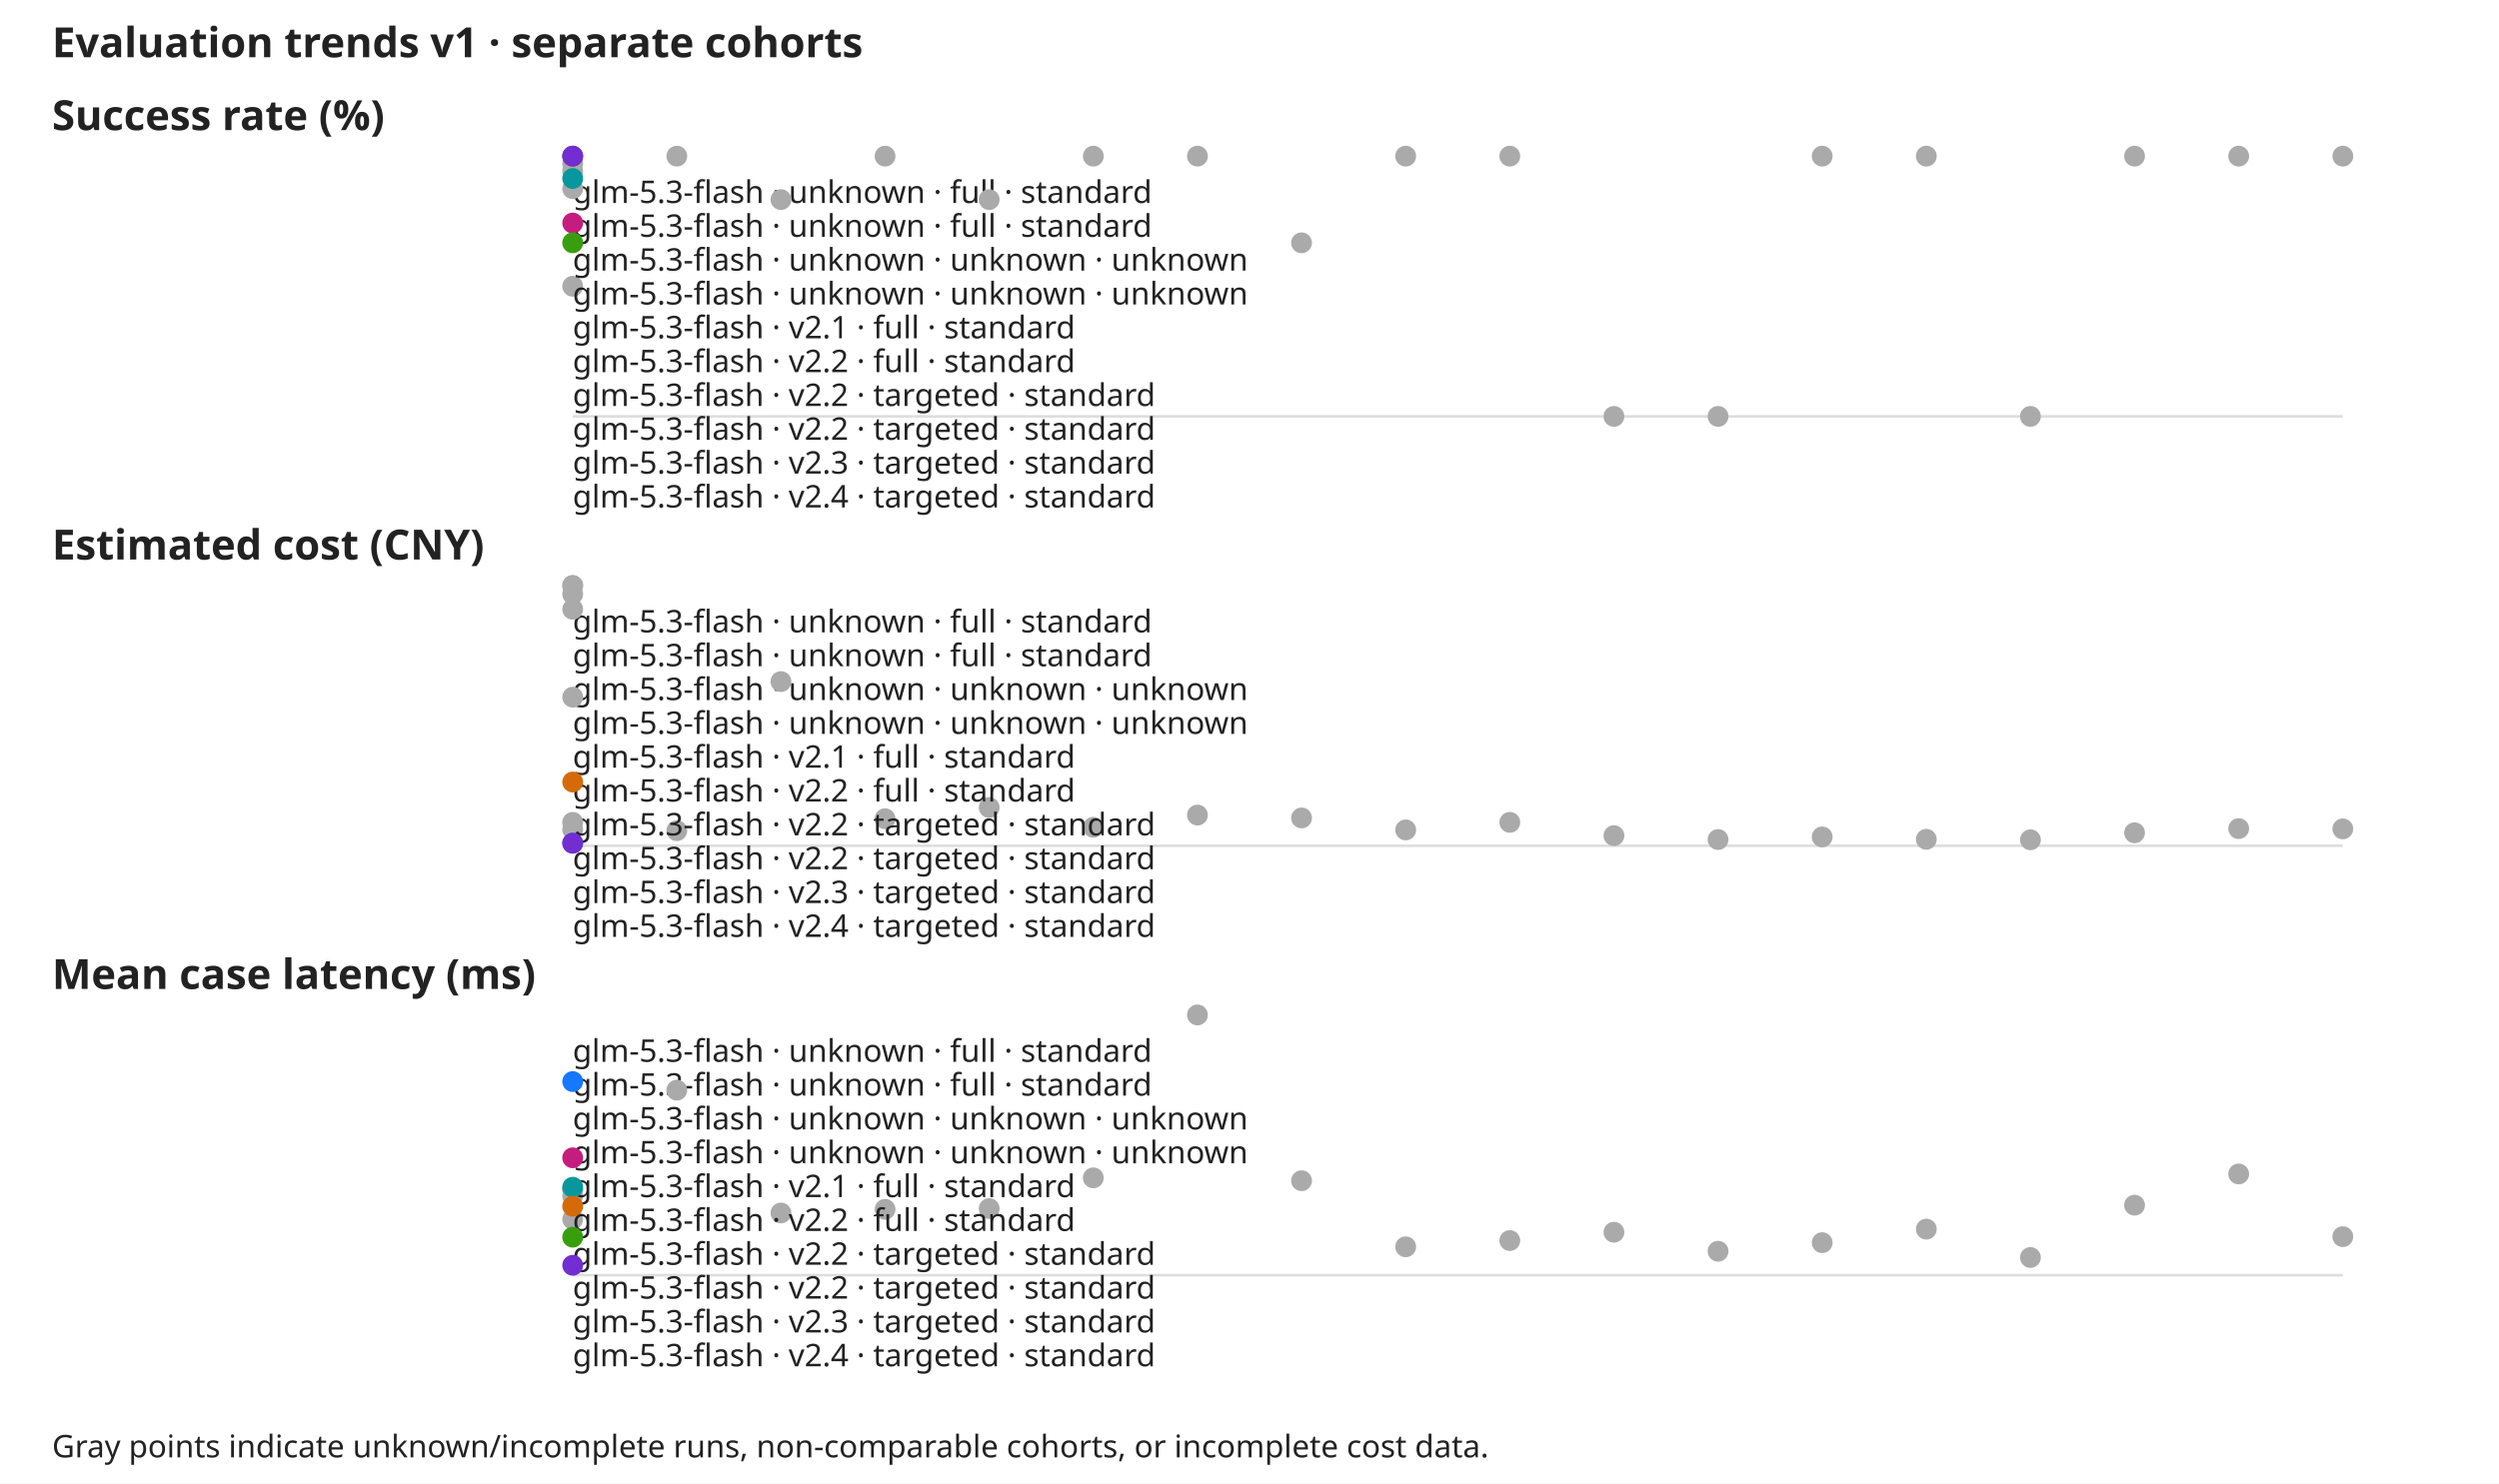
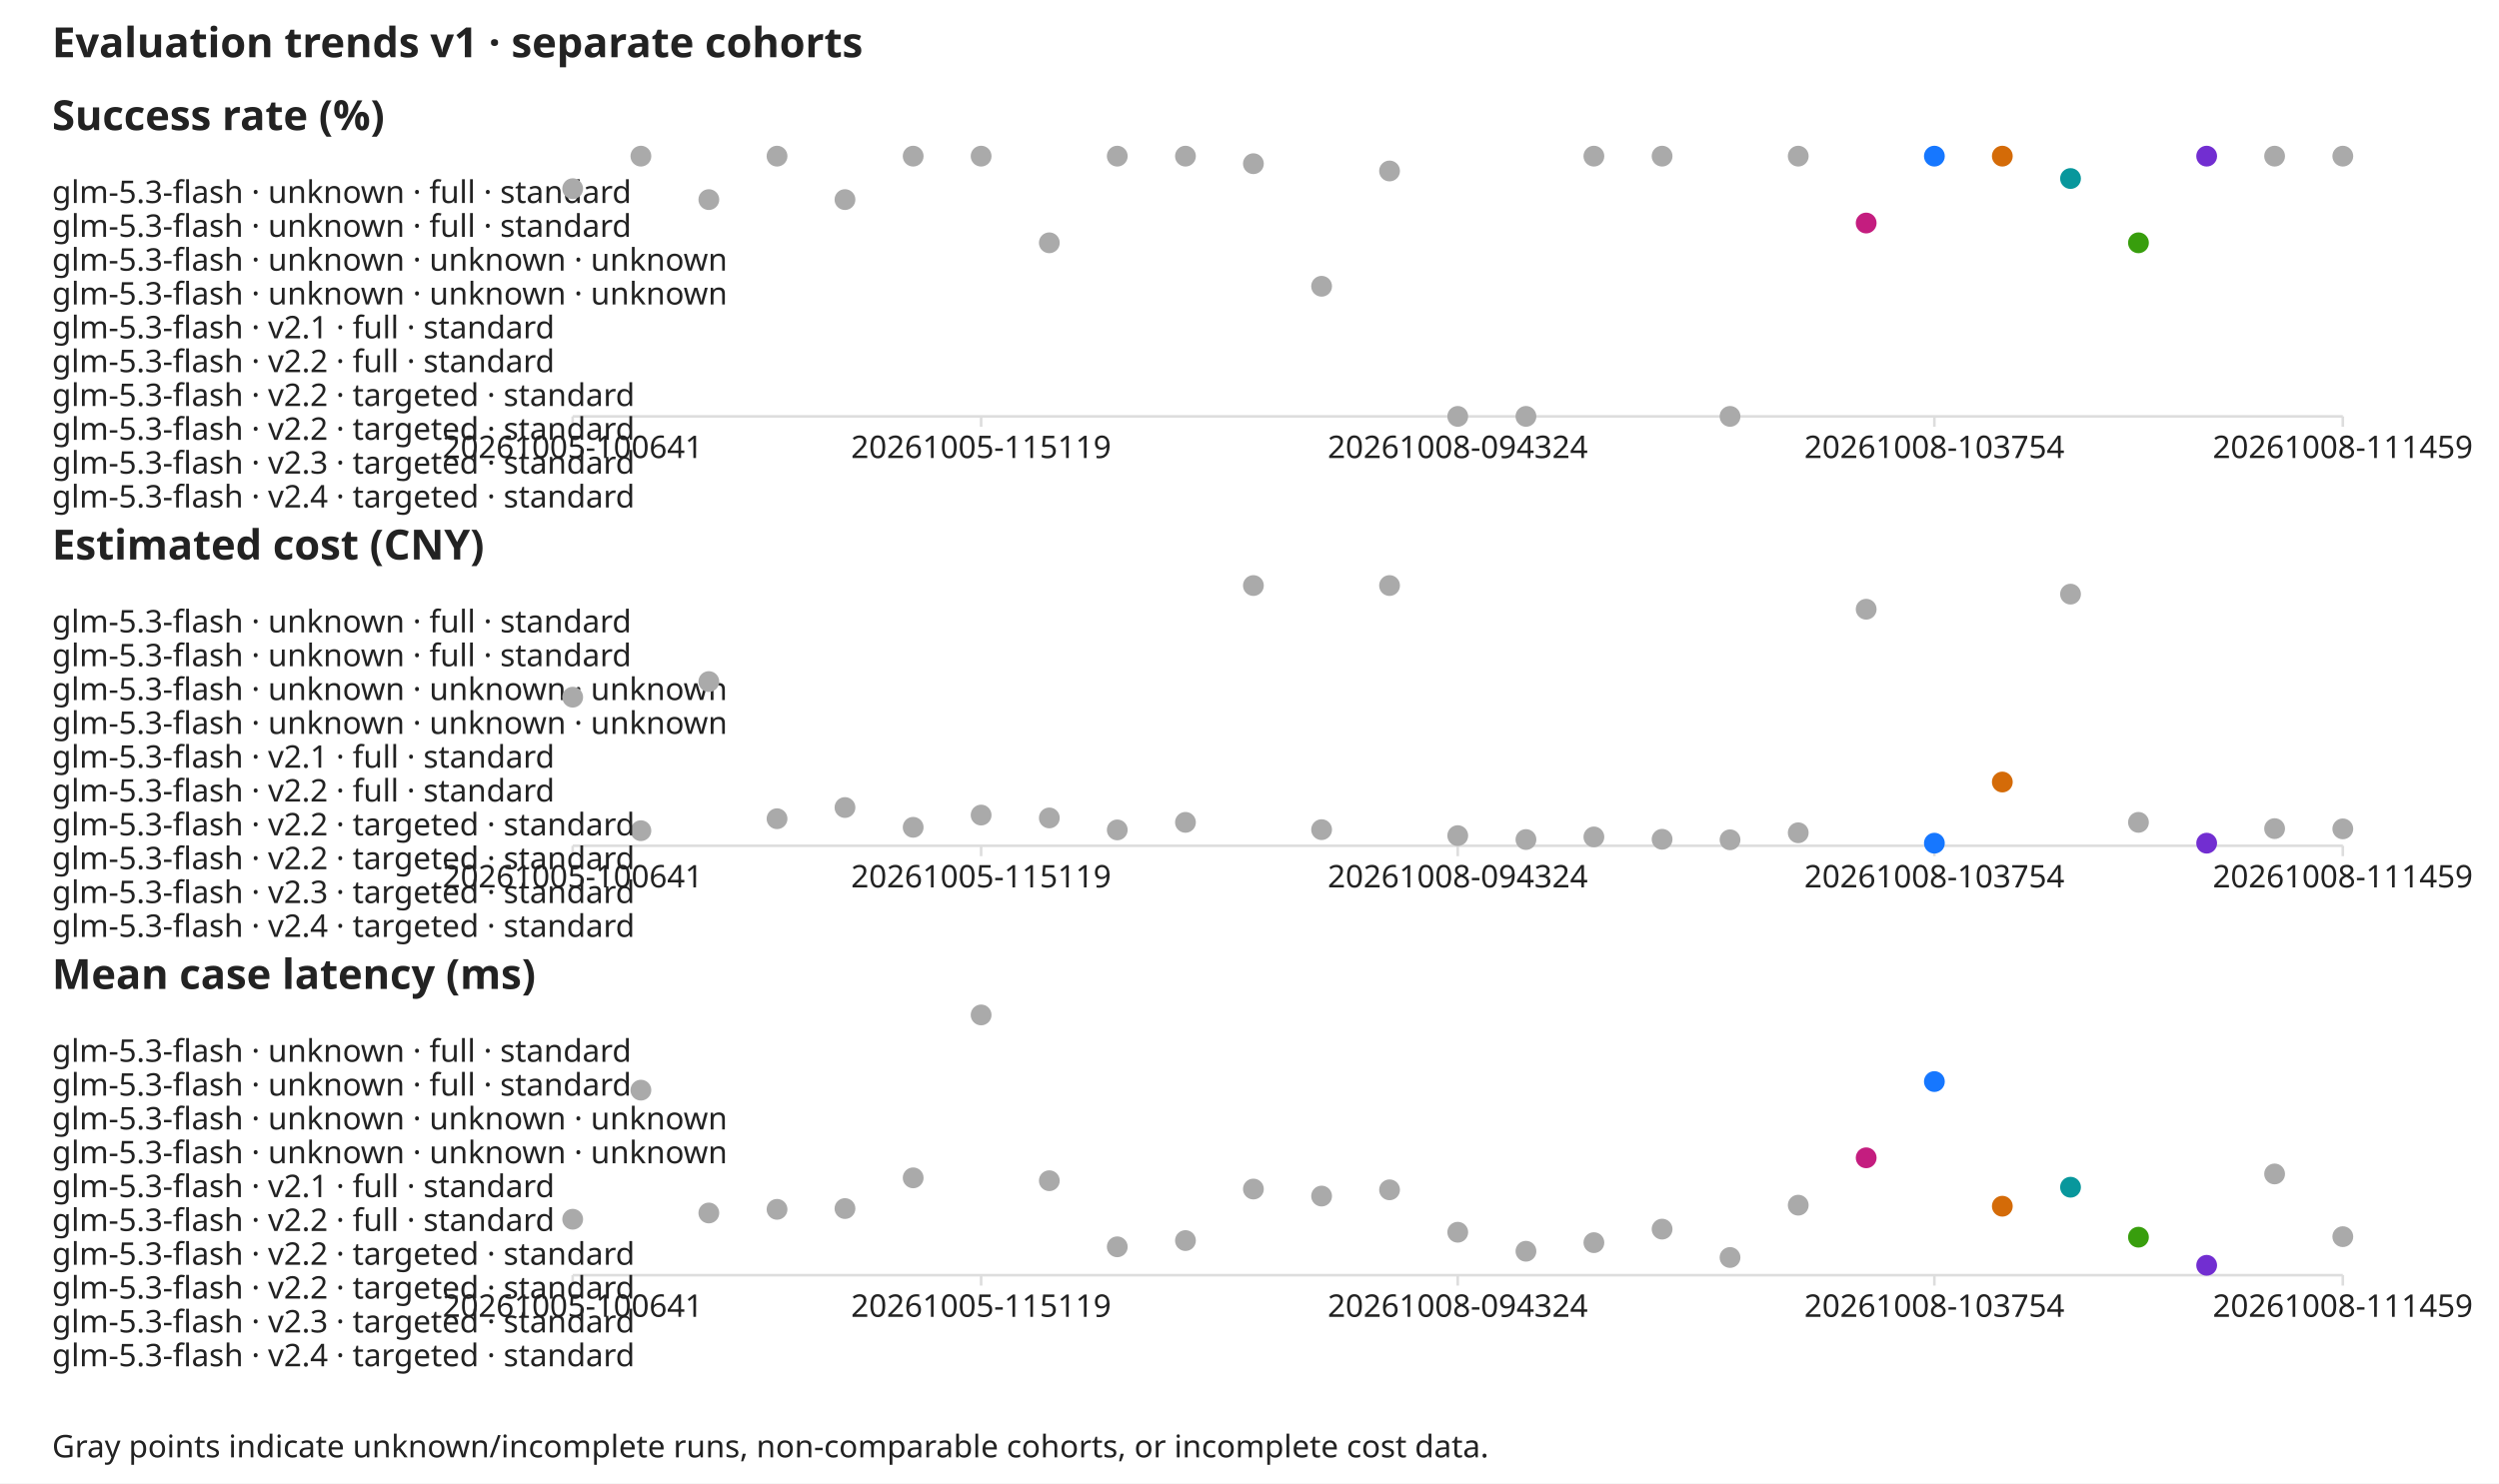
<svg xmlns="http://www.w3.org/2000/svg" width="960" height="570" viewBox="0 0 960 570">
  <rect width="100%" height="100%" fill="white" />
  <style>text{font:12px sans-serif;fill:#222}.title{font-size:16px;font-weight:bold}.grid{stroke:#ddd;stroke-width:1}</style>
  <text x="20" y="22" class="title">Evaluation trends v1 · separate cohorts</text>
  <text x="20" y="50" class="title">Success rate (%)</text>
  <line x1="220" y1="160" x2="900" y2="160" class="grid" />
-   <circle cx="220.0" cy="65.7" r="4" fill="#aaa" />
-   <text x="220" y="78" fill="#1677ff">glm-5.3-flash · unknown · full · standard</text>
-   <circle cx="220.0" cy="62.9" r="4" fill="#aaa" />
-   <text x="220" y="91" fill="#d46b08">glm-5.3-flash · unknown · full · standard</text>
-   <circle cx="220.0" cy="110.0" r="4" fill="#aaa" />
-   <text x="220" y="104" fill="#389e0d">glm-5.3-flash · unknown · unknown · unknown</text>
+   <line x1="220.0" y1="160" x2="220.0" y2="164" class="grid" />
+   <text x="220.0" y="176" text-anchor="middle">20261005-100641</text>
+   <line x1="376.9" y1="160" x2="376.9" y2="164" class="grid" />
+   <text x="376.9" y="176" text-anchor="middle">20261005-115119</text>
+   <line x1="560.0" y1="160" x2="560.0" y2="164" class="grid" />
+   <text x="560.0" y="176" text-anchor="middle">20261008-094324</text>
+   <line x1="743.1" y1="160" x2="743.1" y2="164" class="grid" />
+   <text x="743.1" y="176" text-anchor="middle">20261008-103754</text>
+   <line x1="900.0" y1="160" x2="900.0" y2="164" class="grid" />
+   <text x="900.0" y="176" text-anchor="middle">20261008-111459</text>
+   <circle cx="533.8" cy="65.7" r="4" fill="#aaa" />
+   <text x="20" y="78" fill="#1677ff">glm-5.3-flash · unknown · full · standard</text>
+   <circle cx="481.5" cy="62.9" r="4" fill="#aaa" />
+   <text x="20" y="91" fill="#d46b08">glm-5.3-flash · unknown · full · standard</text>
+   <circle cx="507.7" cy="110.0" r="4" fill="#aaa" />
+   <text x="20" y="104" fill="#389e0d">glm-5.3-flash · unknown · unknown · unknown</text>
  <circle cx="220.0" cy="72.5" r="4" fill="#aaa" />
-   <circle cx="260.0" cy="60.0" r="4" fill="#aaa" />
-   <circle cx="300.0" cy="76.7" r="4" fill="#aaa" />
-   <circle cx="340.0" cy="60.0" r="4" fill="#aaa" />
-   <circle cx="380.0" cy="76.7" r="4" fill="#aaa" />
-   <circle cx="420.0" cy="60.0" r="4" fill="#aaa" />
-   <circle cx="460.0" cy="60.0" r="4" fill="#aaa" />
-   <circle cx="500.0" cy="93.3" r="4" fill="#aaa" />
-   <circle cx="540.0" cy="60.0" r="4" fill="#aaa" />
-   <circle cx="580.0" cy="60.0" r="4" fill="#aaa" />
-   <circle cx="620.0" cy="160.0" r="4" fill="#aaa" />
-   <circle cx="660.0" cy="160.0" r="4" fill="#aaa" />
-   <circle cx="700.0" cy="60.0" r="4" fill="#aaa" />
-   <circle cx="740.0" cy="60.0" r="4" fill="#aaa" />
-   <circle cx="780.0" cy="160.0" r="4" fill="#aaa" />
-   <circle cx="820.0" cy="60.0" r="4" fill="#aaa" />
-   <circle cx="860.0" cy="60.0" r="4" fill="#aaa" />
+   <circle cx="246.2" cy="60.0" r="4" fill="#aaa" />
+   <circle cx="272.3" cy="76.7" r="4" fill="#aaa" />
+   <circle cx="298.5" cy="60.0" r="4" fill="#aaa" />
+   <circle cx="324.6" cy="76.7" r="4" fill="#aaa" />
+   <circle cx="350.8" cy="60.0" r="4" fill="#aaa" />
+   <circle cx="376.9" cy="60.0" r="4" fill="#aaa" />
+   <circle cx="403.1" cy="93.3" r="4" fill="#aaa" />
+   <circle cx="429.2" cy="60.0" r="4" fill="#aaa" />
+   <circle cx="455.4" cy="60.0" r="4" fill="#aaa" />
+   <circle cx="560.0" cy="160.0" r="4" fill="#aaa" />
+   <circle cx="586.2" cy="160.0" r="4" fill="#aaa" />
+   <circle cx="612.3" cy="60.0" r="4" fill="#aaa" />
+   <circle cx="638.5" cy="60.0" r="4" fill="#aaa" />
+   <circle cx="664.6" cy="160.0" r="4" fill="#aaa" />
+   <circle cx="690.8" cy="60.0" r="4" fill="#aaa" />
+   <circle cx="873.8" cy="60.0" r="4" fill="#aaa" />
  <circle cx="900.0" cy="60.0" r="4" fill="#aaa" />
-   <text x="220" y="117" fill="#722ed1">glm-5.3-flash · unknown · unknown · unknown</text>
-   <circle cx="220.0" cy="85.7" r="4" fill="#c41d7f" />
-   <text x="220" y="130" fill="#c41d7f">glm-5.3-flash · v2.1 · full · standard</text>
-   <circle cx="220.0" cy="68.6" r="4" fill="#08979c" />
-   <text x="220" y="143" fill="#08979c">glm-5.3-flash · v2.2 · full · standard</text>
-   <circle cx="220.0" cy="60.0" r="4" fill="#1677ff" />
-   <text x="220" y="156" fill="#1677ff">glm-5.3-flash · v2.2 · targeted · standard</text>
-   <circle cx="220.0" cy="60.0" r="4" fill="#d46b08" />
-   <text x="220" y="169" fill="#d46b08">glm-5.3-flash · v2.2 · targeted · standard</text>
-   <circle cx="220.0" cy="93.3" r="4" fill="#389e0d" />
-   <text x="220" y="182" fill="#389e0d">glm-5.3-flash · v2.3 · targeted · standard</text>
-   <circle cx="220.0" cy="60.0" r="4" fill="#722ed1" />
-   <text x="220" y="195" fill="#722ed1">glm-5.3-flash · v2.4 · targeted · standard</text>
+   <text x="20" y="117" fill="#722ed1">glm-5.3-flash · unknown · unknown · unknown</text>
+   <circle cx="716.9" cy="85.7" r="4" fill="#c41d7f" />
+   <text x="20" y="130" fill="#c41d7f">glm-5.3-flash · v2.1 · full · standard</text>
+   <circle cx="795.4" cy="68.6" r="4" fill="#08979c" />
+   <text x="20" y="143" fill="#08979c">glm-5.3-flash · v2.2 · full · standard</text>
+   <circle cx="743.1" cy="60.0" r="4" fill="#1677ff" />
+   <text x="20" y="156" fill="#1677ff">glm-5.3-flash · v2.2 · targeted · standard</text>
+   <circle cx="769.2" cy="60.0" r="4" fill="#d46b08" />
+   <text x="20" y="169" fill="#d46b08">glm-5.3-flash · v2.2 · targeted · standard</text>
+   <circle cx="821.5" cy="93.3" r="4" fill="#389e0d" />
+   <text x="20" y="182" fill="#389e0d">glm-5.3-flash · v2.3 · targeted · standard</text>
+   <circle cx="847.7" cy="60.0" r="4" fill="#722ed1" />
+   <text x="20" y="195" fill="#722ed1">glm-5.3-flash · v2.4 · targeted · standard</text>
  <text x="20" y="215" class="title">Estimated cost (CNY)</text>
  <line x1="220" y1="325" x2="900" y2="325" class="grid" />
-   <circle cx="220.0" cy="225.0" r="4" fill="#aaa" />
-   <text x="220" y="243" fill="#1677ff">glm-5.3-flash · unknown · full · standard</text>
-   <circle cx="220.0" cy="225.0" r="4" fill="#aaa" />
-   <text x="220" y="256" fill="#d46b08">glm-5.3-flash · unknown · full · standard</text>
-   <circle cx="220.0" cy="318.8" r="4" fill="#aaa" />
-   <text x="220" y="269" fill="#389e0d">glm-5.3-flash · unknown · unknown · unknown</text>
+   <line x1="220.0" y1="325" x2="220.0" y2="329" class="grid" />
+   <text x="220.0" y="341" text-anchor="middle">20261005-100641</text>
+   <line x1="376.9" y1="325" x2="376.9" y2="329" class="grid" />
+   <text x="376.9" y="341" text-anchor="middle">20261005-115119</text>
+   <line x1="560.0" y1="325" x2="560.0" y2="329" class="grid" />
+   <text x="560.0" y="341" text-anchor="middle">20261008-094324</text>
+   <line x1="743.1" y1="325" x2="743.1" y2="329" class="grid" />
+   <text x="743.1" y="341" text-anchor="middle">20261008-103754</text>
+   <line x1="900.0" y1="325" x2="900.0" y2="329" class="grid" />
+   <text x="900.0" y="341" text-anchor="middle">20261008-111459</text>
+   <circle cx="533.8" cy="225.0" r="4" fill="#aaa" />
+   <text x="20" y="243" fill="#1677ff">glm-5.3-flash · unknown · full · standard</text>
+   <circle cx="481.5" cy="225.0" r="4" fill="#aaa" />
+   <text x="20" y="256" fill="#d46b08">glm-5.3-flash · unknown · full · standard</text>
+   <circle cx="507.7" cy="318.8" r="4" fill="#aaa" />
+   <text x="20" y="269" fill="#389e0d">glm-5.3-flash · unknown · unknown · unknown</text>
  <circle cx="220.0" cy="267.9" r="4" fill="#aaa" />
-   <circle cx="260.0" cy="319.2" r="4" fill="#aaa" />
-   <circle cx="300.0" cy="261.9" r="4" fill="#aaa" />
-   <circle cx="340.0" cy="314.6" r="4" fill="#aaa" />
-   <circle cx="380.0" cy="310.3" r="4" fill="#aaa" />
-   <circle cx="420.0" cy="317.9" r="4" fill="#aaa" />
-   <circle cx="460.0" cy="313.2" r="4" fill="#aaa" />
-   <circle cx="500.0" cy="314.3" r="4" fill="#aaa" />
-   <circle cx="540.0" cy="318.9" r="4" fill="#aaa" />
-   <circle cx="580.0" cy="316.0" r="4" fill="#aaa" />
-   <circle cx="620.0" cy="321.1" r="4" fill="#aaa" />
-   <circle cx="660.0" cy="322.6" r="4" fill="#aaa" />
-   <circle cx="700.0" cy="321.6" r="4" fill="#aaa" />
-   <circle cx="740.0" cy="322.5" r="4" fill="#aaa" />
-   <circle cx="780.0" cy="322.7" r="4" fill="#aaa" />
-   <circle cx="820.0" cy="320.0" r="4" fill="#aaa" />
-   <circle cx="860.0" cy="318.4" r="4" fill="#aaa" />
+   <circle cx="246.2" cy="319.2" r="4" fill="#aaa" />
+   <circle cx="272.3" cy="261.9" r="4" fill="#aaa" />
+   <circle cx="298.5" cy="314.6" r="4" fill="#aaa" />
+   <circle cx="324.6" cy="310.3" r="4" fill="#aaa" />
+   <circle cx="350.8" cy="317.9" r="4" fill="#aaa" />
+   <circle cx="376.9" cy="313.2" r="4" fill="#aaa" />
+   <circle cx="403.1" cy="314.3" r="4" fill="#aaa" />
+   <circle cx="429.2" cy="318.9" r="4" fill="#aaa" />
+   <circle cx="455.4" cy="316.0" r="4" fill="#aaa" />
+   <circle cx="560.0" cy="321.1" r="4" fill="#aaa" />
+   <circle cx="586.2" cy="322.6" r="4" fill="#aaa" />
+   <circle cx="612.3" cy="321.6" r="4" fill="#aaa" />
+   <circle cx="638.5" cy="322.5" r="4" fill="#aaa" />
+   <circle cx="664.6" cy="322.7" r="4" fill="#aaa" />
+   <circle cx="690.8" cy="320.0" r="4" fill="#aaa" />
+   <circle cx="873.8" cy="318.4" r="4" fill="#aaa" />
  <circle cx="900.0" cy="318.5" r="4" fill="#aaa" />
-   <text x="220" y="282" fill="#722ed1">glm-5.3-flash · unknown · unknown · unknown</text>
-   <circle cx="220.0" cy="234.1" r="4" fill="#aaa" />
-   <text x="220" y="295" fill="#c41d7f">glm-5.3-flash · v2.1 · full · standard</text>
-   <circle cx="220.0" cy="228.3" r="4" fill="#aaa" />
-   <text x="220" y="308" fill="#08979c">glm-5.3-flash · v2.2 · full · standard</text>
-   <circle cx="220.0" cy="324.0" r="4" fill="#1677ff" />
-   <text x="220" y="321" fill="#1677ff">glm-5.3-flash · v2.2 · targeted · standard</text>
-   <circle cx="220.0" cy="300.5" r="4" fill="#d46b08" />
-   <text x="220" y="334" fill="#d46b08">glm-5.3-flash · v2.2 · targeted · standard</text>
-   <circle cx="220.0" cy="316.0" r="4" fill="#aaa" />
-   <text x="220" y="347" fill="#389e0d">glm-5.3-flash · v2.3 · targeted · standard</text>
-   <circle cx="220.0" cy="324.0" r="4" fill="#722ed1" />
-   <text x="220" y="360" fill="#722ed1">glm-5.3-flash · v2.4 · targeted · standard</text>
+   <text x="20" y="282" fill="#722ed1">glm-5.3-flash · unknown · unknown · unknown</text>
+   <circle cx="716.9" cy="234.1" r="4" fill="#aaa" />
+   <text x="20" y="295" fill="#c41d7f">glm-5.3-flash · v2.1 · full · standard</text>
+   <circle cx="795.4" cy="228.3" r="4" fill="#aaa" />
+   <text x="20" y="308" fill="#08979c">glm-5.3-flash · v2.2 · full · standard</text>
+   <circle cx="743.1" cy="324.0" r="4" fill="#1677ff" />
+   <text x="20" y="321" fill="#1677ff">glm-5.3-flash · v2.2 · targeted · standard</text>
+   <circle cx="769.2" cy="300.5" r="4" fill="#d46b08" />
+   <text x="20" y="334" fill="#d46b08">glm-5.3-flash · v2.2 · targeted · standard</text>
+   <circle cx="821.5" cy="316.0" r="4" fill="#aaa" />
+   <text x="20" y="347" fill="#389e0d">glm-5.3-flash · v2.3 · targeted · standard</text>
+   <circle cx="847.7" cy="324.0" r="4" fill="#722ed1" />
+   <text x="20" y="360" fill="#722ed1">glm-5.3-flash · v2.4 · targeted · standard</text>
  <text x="20" y="380" class="title">Mean case latency (ms)</text>
  <line x1="220" y1="490" x2="900" y2="490" class="grid" />
-   <circle cx="220.0" cy="457.2" r="4" fill="#aaa" />
-   <text x="220" y="408" fill="#1677ff">glm-5.3-flash · unknown · full · standard</text>
-   <circle cx="220.0" cy="456.9" r="4" fill="#aaa" />
-   <text x="220" y="421" fill="#d46b08">glm-5.3-flash · unknown · full · standard</text>
-   <circle cx="220.0" cy="459.6" r="4" fill="#aaa" />
-   <text x="220" y="434" fill="#389e0d">glm-5.3-flash · unknown · unknown · unknown</text>
+   <line x1="220.0" y1="490" x2="220.0" y2="494" class="grid" />
+   <text x="220.0" y="506" text-anchor="middle">20261005-100641</text>
+   <line x1="376.9" y1="490" x2="376.9" y2="494" class="grid" />
+   <text x="376.9" y="506" text-anchor="middle">20261005-115119</text>
+   <line x1="560.0" y1="490" x2="560.0" y2="494" class="grid" />
+   <text x="560.0" y="506" text-anchor="middle">20261008-094324</text>
+   <line x1="743.1" y1="490" x2="743.1" y2="494" class="grid" />
+   <text x="743.1" y="506" text-anchor="middle">20261008-103754</text>
+   <line x1="900.0" y1="490" x2="900.0" y2="494" class="grid" />
+   <text x="900.0" y="506" text-anchor="middle">20261008-111459</text>
+   <circle cx="533.8" cy="457.2" r="4" fill="#aaa" />
+   <text x="20" y="408" fill="#1677ff">glm-5.3-flash · unknown · full · standard</text>
+   <circle cx="481.5" cy="456.9" r="4" fill="#aaa" />
+   <text x="20" y="421" fill="#d46b08">glm-5.3-flash · unknown · full · standard</text>
+   <circle cx="507.7" cy="459.6" r="4" fill="#aaa" />
+   <text x="20" y="434" fill="#389e0d">glm-5.3-flash · unknown · unknown · unknown</text>
  <circle cx="220.0" cy="468.5" r="4" fill="#aaa" />
-   <circle cx="260.0" cy="418.9" r="4" fill="#aaa" />
-   <circle cx="300.0" cy="466.1" r="4" fill="#aaa" />
-   <circle cx="340.0" cy="464.7" r="4" fill="#aaa" />
-   <circle cx="380.0" cy="464.4" r="4" fill="#aaa" />
-   <circle cx="420.0" cy="452.6" r="4" fill="#aaa" />
-   <circle cx="460.0" cy="390.0" r="4" fill="#aaa" />
-   <circle cx="500.0" cy="453.7" r="4" fill="#aaa" />
-   <circle cx="540.0" cy="479.1" r="4" fill="#aaa" />
-   <circle cx="580.0" cy="476.7" r="4" fill="#aaa" />
-   <circle cx="620.0" cy="473.5" r="4" fill="#aaa" />
-   <circle cx="660.0" cy="480.8" r="4" fill="#aaa" />
-   <circle cx="700.0" cy="477.5" r="4" fill="#aaa" />
-   <circle cx="740.0" cy="472.3" r="4" fill="#aaa" />
-   <circle cx="780.0" cy="483.2" r="4" fill="#aaa" />
-   <circle cx="820.0" cy="463.1" r="4" fill="#aaa" />
-   <circle cx="860.0" cy="451.1" r="4" fill="#aaa" />
+   <circle cx="246.2" cy="418.9" r="4" fill="#aaa" />
+   <circle cx="272.3" cy="466.1" r="4" fill="#aaa" />
+   <circle cx="298.5" cy="464.7" r="4" fill="#aaa" />
+   <circle cx="324.6" cy="464.4" r="4" fill="#aaa" />
+   <circle cx="350.8" cy="452.6" r="4" fill="#aaa" />
+   <circle cx="376.9" cy="390.0" r="4" fill="#aaa" />
+   <circle cx="403.1" cy="453.7" r="4" fill="#aaa" />
+   <circle cx="429.2" cy="479.1" r="4" fill="#aaa" />
+   <circle cx="455.4" cy="476.7" r="4" fill="#aaa" />
+   <circle cx="560.0" cy="473.5" r="4" fill="#aaa" />
+   <circle cx="586.2" cy="480.8" r="4" fill="#aaa" />
+   <circle cx="612.3" cy="477.5" r="4" fill="#aaa" />
+   <circle cx="638.5" cy="472.3" r="4" fill="#aaa" />
+   <circle cx="664.6" cy="483.2" r="4" fill="#aaa" />
+   <circle cx="690.8" cy="463.1" r="4" fill="#aaa" />
+   <circle cx="873.8" cy="451.1" r="4" fill="#aaa" />
  <circle cx="900.0" cy="475.2" r="4" fill="#aaa" />
-   <text x="220" y="447" fill="#722ed1">glm-5.3-flash · unknown · unknown · unknown</text>
-   <circle cx="220.0" cy="444.9" r="4" fill="#c41d7f" />
-   <text x="220" y="460" fill="#c41d7f">glm-5.3-flash · v2.1 · full · standard</text>
-   <circle cx="220.0" cy="456.2" r="4" fill="#08979c" />
-   <text x="220" y="473" fill="#08979c">glm-5.3-flash · v2.2 · full · standard</text>
-   <circle cx="220.0" cy="415.6" r="4" fill="#1677ff" />
-   <text x="220" y="486" fill="#1677ff">glm-5.3-flash · v2.2 · targeted · standard</text>
-   <circle cx="220.0" cy="463.5" r="4" fill="#d46b08" />
-   <text x="220" y="499" fill="#d46b08">glm-5.3-flash · v2.2 · targeted · standard</text>
-   <circle cx="220.0" cy="475.4" r="4" fill="#389e0d" />
-   <text x="220" y="512" fill="#389e0d">glm-5.3-flash · v2.3 · targeted · standard</text>
-   <circle cx="220.0" cy="486.2" r="4" fill="#722ed1" />
-   <text x="220" y="525" fill="#722ed1">glm-5.3-flash · v2.4 · targeted · standard</text>
+   <text x="20" y="447" fill="#722ed1">glm-5.3-flash · unknown · unknown · unknown</text>
+   <circle cx="716.9" cy="444.9" r="4" fill="#c41d7f" />
+   <text x="20" y="460" fill="#c41d7f">glm-5.3-flash · v2.1 · full · standard</text>
+   <circle cx="795.4" cy="456.2" r="4" fill="#08979c" />
+   <text x="20" y="473" fill="#08979c">glm-5.3-flash · v2.2 · full · standard</text>
+   <circle cx="743.1" cy="415.6" r="4" fill="#1677ff" />
+   <text x="20" y="486" fill="#1677ff">glm-5.3-flash · v2.2 · targeted · standard</text>
+   <circle cx="769.2" cy="463.5" r="4" fill="#d46b08" />
+   <text x="20" y="499" fill="#d46b08">glm-5.3-flash · v2.2 · targeted · standard</text>
+   <circle cx="821.5" cy="475.4" r="4" fill="#389e0d" />
+   <text x="20" y="512" fill="#389e0d">glm-5.3-flash · v2.3 · targeted · standard</text>
+   <circle cx="847.7" cy="486.2" r="4" fill="#722ed1" />
+   <text x="20" y="525" fill="#722ed1">glm-5.3-flash · v2.4 · targeted · standard</text>
  <text x="20" y="560">Gray points indicate unknown/incomplete runs, non-comparable cohorts, or incomplete cost data.</text>
</svg>
